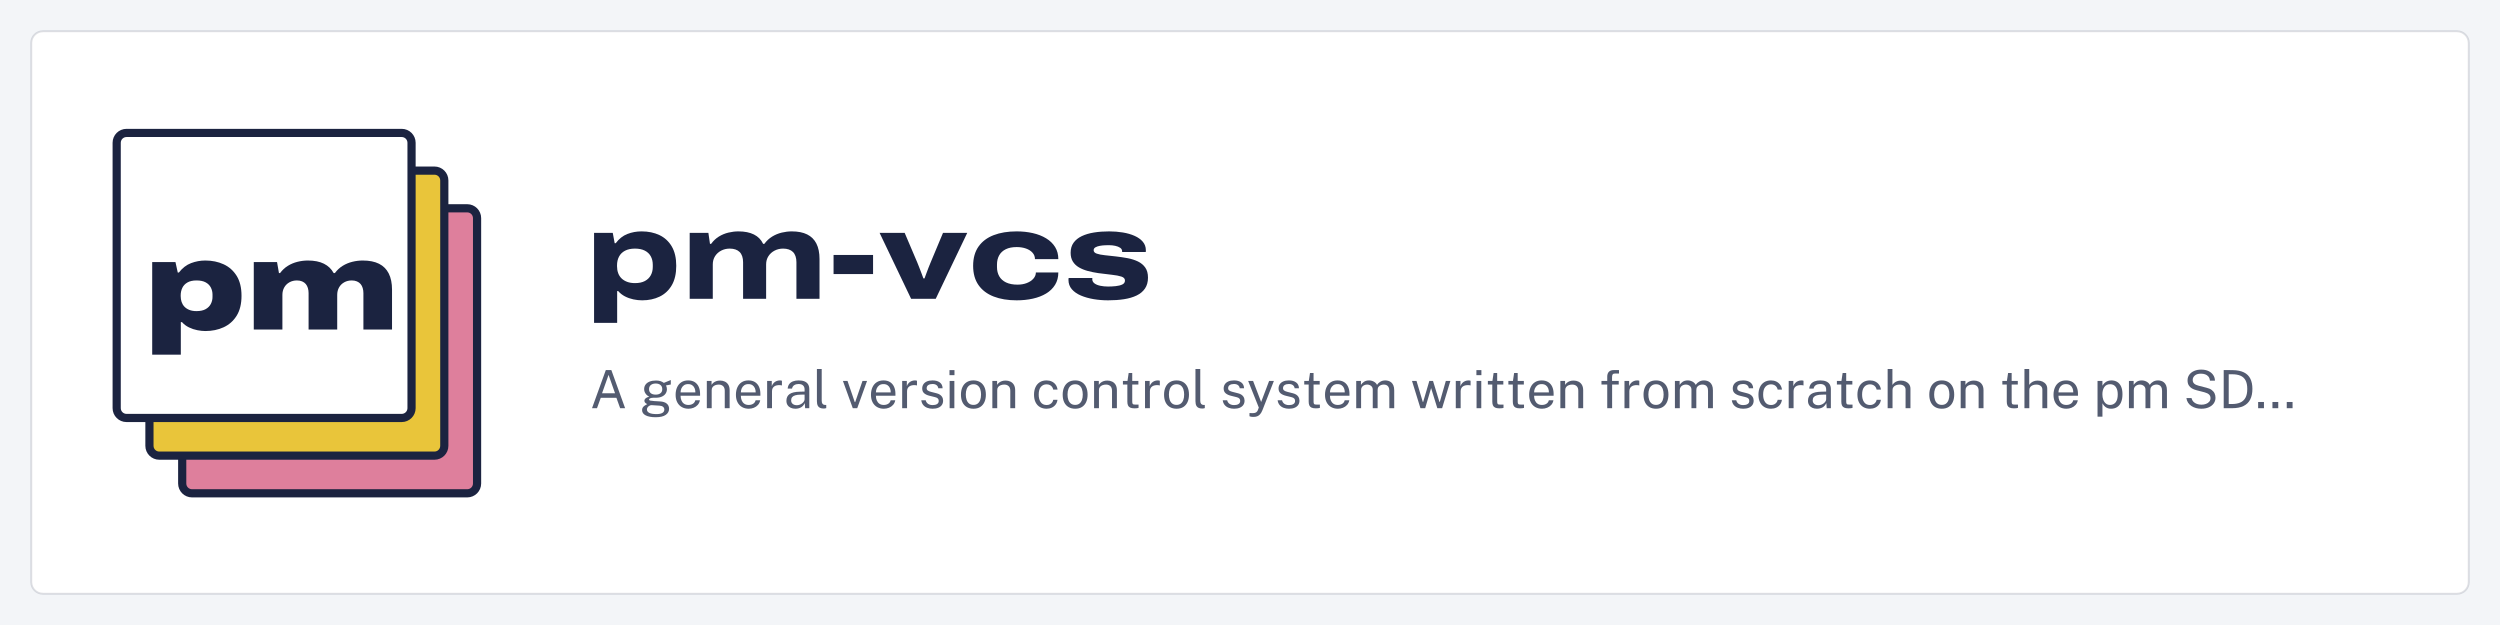
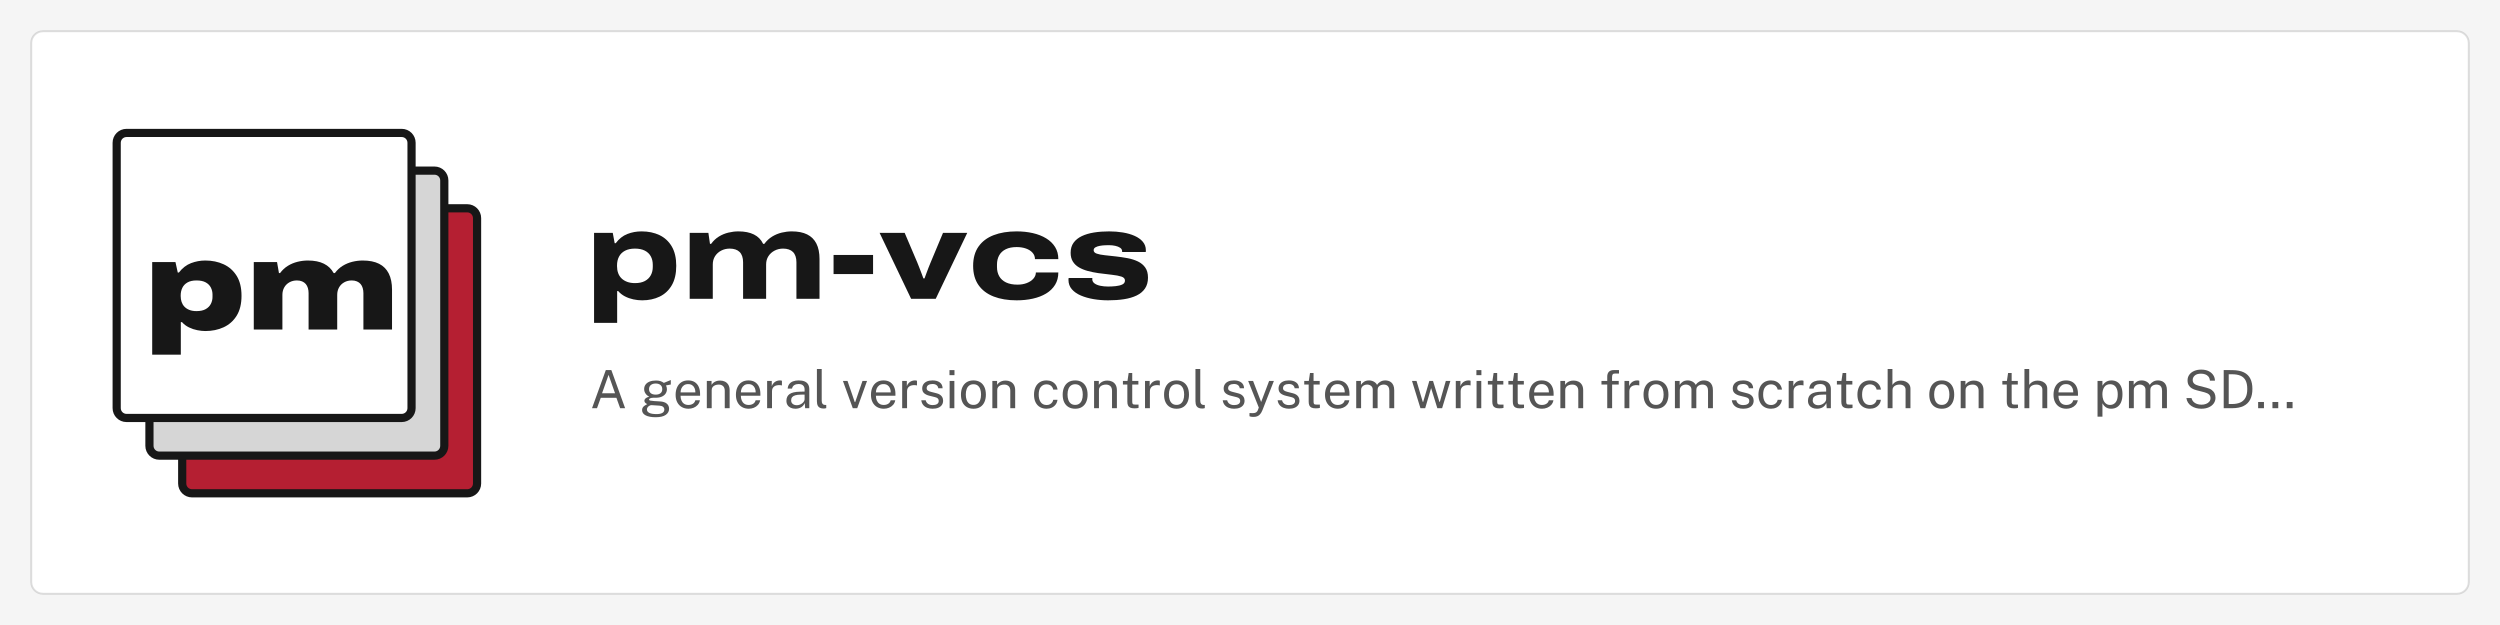
<svg xmlns="http://www.w3.org/2000/svg" width="1280" height="320" viewBox="0 0 1280 320" role="img" aria-label="pm-vcs: A general version control system written from scratch on the pm SDK for arbitrary files and structured records, with stable file and change identities, native PM attribution, its own object store, refs, merge, operation log and bundles, and no Git dependency.">
-   <rect width="1280" height="320" fill="#F3F5F8" />
-   <rect x="16" y="16" width="1248" height="288" rx="6" fill="#FFFFFF" stroke="#1B2340" stroke-opacity=".14" />
-   <g fill="#1B2340">
+   <rect width="1280" height="320" fill="#F5F5F5" />
+   <rect x="16" y="16" width="1248" height="288" rx="6" fill="#FFFFFF" stroke="#171717" stroke-opacity=".14" />
+   <g fill="#171717">
    <g transform="translate(48 58) scale(0.8387097)">
-       <g stroke="#1B2340" stroke-width="5" stroke-linejoin="round">
-         <rect x="54" y="58" width="180" height="174" rx="6" fill="#DE7F9C" />
-         <rect x="34" y="35" width="180" height="174" rx="6" fill="#E9C53A" />
+       <g stroke="#171717" stroke-width="5" stroke-linejoin="round">
+         <rect x="54" y="58" width="180" height="174" rx="6" fill="#B51F32" />
+         <rect x="34" y="35" width="180" height="174" rx="6" fill="#D6D6D6" />
        <rect x="14" y="12" width="180" height="174" rx="6" fill="#FFFFFF" />
      </g>
-       <g fill="#1B2340">
+       <g fill="#171717">
        <path transform="translate(31.000 132) scale(0.078 -0.078)" d="M60 -197V528H242L260 446H269Q310 499 364.0 519.5Q418 540 476 540Q555 540 619.0 510.5Q683 481 721.0 420.0Q759 359 759 264Q759 169 721.0 108.0Q683 47 619.0 17.5Q555 -12 476 -12Q448 -12 414.0 -5.5Q380 1 348.0 16.5Q316 32 293 58H284V-197ZM407 144Q451 144 478.5 159.5Q506 175 519.0 200.5Q532 226 532 255V273Q532 303 519.0 328.5Q506 354 478.5 369.0Q451 384 407 384Q363 384 335.5 368.0Q308 352 295.5 325.5Q283 299 283 267V261Q283 237 290.0 216.0Q297 195 312.0 179.0Q327 163 350.5 153.5Q374 144 407 144Z" />
        <path transform="translate(93.010 132) scale(0.078 -0.078)" d="M60 0V528H242L257 442H266Q292 477 327.0 498.5Q362 520 402.5 530.0Q443 540 484 540Q559 540 609.0 515.0Q659 490 685 442H695Q721 477 756.0 498.5Q791 520 831.5 530.0Q872 540 913 540Q990 540 1040.5 514.5Q1091 489 1116.5 438.0Q1142 387 1142 312V0H918V285Q918 306 912.5 324.5Q907 343 896.0 356.0Q885 369 867.5 376.5Q850 384 827 384Q794 384 768.0 369.5Q742 355 727.5 329.5Q713 304 713 271V0H489V285Q489 306 483.5 324.5Q478 343 467.0 356.0Q456 369 438.5 376.5Q421 384 398 384Q365 384 339.0 369.5Q313 355 298.5 329.5Q284 304 284 271V0Z" />
      </g>
    </g>
    <g data-role="name">
      <path transform="translate(300.000 153) scale(0.064 -0.064)" d="M65.022 -192.435V527.543H214.607L229.868 445.087H238.412Q277.585 497.63 331.129 518.587Q384.672 539.543 445.412 539.543Q525.781 539.543 588.183 509.815Q650.585 480.087 686.531 419.087Q722.477 358.087 722.477 264Q722.477 169.913 686.759 108.685Q651.042 47.457 589.553 17.728Q528.064 -12 449.521 -12Q415.129 -12 379.303 -4.359Q343.477 3.283 311.933 19.696Q280.39 36.109 257.846 62.109H249.759V-192.435ZM392.847 125.738Q440.043 125.738 471.424 142.38Q502.804 159.021 518.772 188.402Q534.739 217.782 534.739 255.457V272.087Q534.739 310.761 518.772 340.142Q502.804 369.522 470.967 385.664Q439.13 401.805 391.934 401.805Q344.738 401.805 312.673 384.892Q280.607 367.979 264.683 337.827Q248.759 307.674 248.759 267.457V260.543Q248.759 230.608 257.814 205.728Q266.868 180.847 285.064 163.249Q303.26 145.651 330.184 135.695Q357.108 125.738 392.847 125.738Z" />
      <path transform="translate(348.960 153) scale(0.064 -0.064)" d="M65.022 0V527.543H214.607L227.325 439.717H236.325Q263.238 476.543 298.694 498.272Q334.151 520 374.651 529.772Q415.151 539.543 454.781 539.543Q529.325 539.543 578.868 514.772Q628.412 490 652.585 439.717H662.129Q689.499 476.543 725.183 498.272Q760.868 520 801.368 529.772Q841.868 539.543 881.955 539.543Q955.759 539.543 1004.89 515.185Q1054.02 490.826 1078.835 441.652Q1103.65 392.479 1103.65 318.392V0H918.913V292.761Q918.913 319.696 911.815 340.479Q904.717 361.262 891.206 374.718Q877.695 388.175 857.684 394.99Q837.673 401.805 812.391 401.805Q775.282 401.805 744.26 385.707Q713.238 369.609 694.857 341.142Q676.477 312.674 676.477 275.109V0H492.196V292.761Q492.196 319.696 485.098 340.479Q478 361.262 464.489 374.718Q450.978 388.175 430.967 394.99Q410.956 401.805 385.217 401.805Q348.108 401.805 317.086 385.707Q286.064 369.609 267.912 341.142Q249.759 312.674 249.759 275.109V0Z" />
      <path transform="translate(423.584 153) scale(0.064 -0.064)" d="M50 198.131V350.956H366V198.131Z" />
      <path transform="translate(450.208 153) scale(0.064 -0.064)" d="M254.457 0 2.283 527.543H202.911L304.238 289.478Q310.694 274.478 319.336 251.564Q327.977 228.651 337.118 205.282Q346.26 181.912 352.629 163.542H361.716Q368.629 182.456 377.314 206.097Q385.999 229.738 394.956 252.651Q403.912 275.564 410.369 290.564L509.521 527.543H703.433L451.259 0Z" />
      <path transform="translate(495.392 153) scale(0.064 -0.064)" d="M392.564 -12Q286.76 -12 208.554 18.5Q130.348 49 87.457 110.228Q44.565 171.457 44.565 264Q44.565 356.543 87.457 417.815Q130.348 479.087 208.554 509.315Q286.76 539.543 392.564 539.543Q461.542 539.543 521.977 525.772Q582.412 512 628.531 483.957Q674.65 455.913 700.368 414.326Q726.085 372.739 726.085 317.652H539.261Q539.261 347.131 519.75 368.914Q500.239 390.696 467.315 402.381Q434.391 414.066 392.564 414.066Q340.369 414.066 305.303 396.609Q270.238 379.153 252.814 347.685Q235.39 316.218 235.39 274V254Q235.39 212.239 253.314 180.543Q271.238 148.847 307.847 131.162Q344.456 113.478 399.738 113.478Q441.108 113.478 474.304 126.434Q507.5 139.391 526.967 161.673Q546.435 183.956 546.435 210.891H726.085Q726.085 154.261 700.139 112.174Q674.194 70.087 628.574 42.543Q582.955 15 522.249 1.5Q461.542 -12 392.564 -12Z" />
      <path transform="translate(544.736 153) scale(0.064 -0.064)" d="M353.282 -12Q294.195 -12 237.662 -2.5Q181.13 7 135.739 26.272Q90.348 45.543 63.315 76.587Q36.283 107.63 36.283 151.261Q36.283 155.174 36.511 158.902Q36.739 162.63 37.739 166.63H227.65Q227.107 164 226.879 161.272Q226.65 158.543 226.65 156.543Q227.194 135.891 244.89 123.065Q262.585 110.239 291.379 104.282Q320.173 98.326 353.738 98.326Q382.413 98.326 413.837 101.467Q445.261 104.608 466.717 114.663Q488.174 124.717 488.174 146.457Q488.174 168.652 459.826 177.979Q431.479 187.305 383.533 192.446Q335.587 197.587 276.022 205.5Q231.283 211.957 191.326 222.685Q151.37 233.414 120.326 251.457Q89.283 269.5 71.424 298.087Q53.565 326.674 53.565 368.305Q53.565 416.196 77.141 448.87Q100.717 481.543 142.652 501.587Q184.586 521.63 240.662 530.587Q296.738 539.543 361.738 539.543Q418.651 539.543 471.227 530.859Q523.803 522.174 565.238 503.717Q606.672 485.261 630.977 456.717Q655.281 428.174 655.281 388.913Q655.281 385.457 655.281 381.413Q655.281 377.37 654.281 374.457H465.457V380.63Q465.457 397.739 449.902 408.294Q434.348 418.848 410.467 424.033Q386.586 429.218 359.651 429.218Q349.282 429.218 329.042 428.49Q308.803 427.761 287.836 424.076Q266.868 420.392 252.314 412.25Q237.759 404.109 237.759 388.826Q237.759 370.087 262.488 361.532Q287.216 352.978 327.444 348.837Q367.672 344.695 414.672 339.326Q462.955 333.956 509.27 325.228Q555.585 316.5 592.303 298.684Q629.02 280.869 650.694 250.01Q672.368 219.152 672.368 169.521Q672.368 117.804 648.52 82.674Q624.672 47.543 581.738 26.772Q538.803 6 480.499 -3.0Q422.195 -12 353.282 -12Z" />
    </g>
-     <g data-role="tagline" fill="#535B70">
+     <g data-role="tagline" fill="#555555">
      <path transform="translate(302.000 209) scale(0.0135 -0.0135)" d="M82.5 0 605.656 1446H815.312L1337.812 0H1149.375L1006.781 395.5H414.281L271 0ZM462.812 566.062H956.188L709.844 1264.969Z" />
      <path transform="translate(321.170 209) scale(0.0135 -0.0135)" d="" />
      <path transform="translate(327.731 209) scale(0.0135 -0.0135)" d="M590.438 -342Q346.781 -342 210.891 -271.516Q75 -201.031 75 -69.875Q75 -13.969 101.047 25.422Q127.094 64.812 163.141 91.016Q199.188 117.219 230.203 132.438Q261.219 147.656 270.5 154.562Q252.875 165.188 227.719 180.25Q202.562 195.312 183.219 220.312Q163.875 245.312 163.875 285.25Q163.875 334.125 209.906 374.969Q255.938 415.812 346.75 435.75Q255.75 481.812 204.688 558.0Q153.625 634.188 153.625 722.75Q153.625 823.469 207.922 897.109Q262.219 970.75 363.016 1010.375Q463.812 1050 603.5 1050Q704.656 1050 773.312 1026.688Q841.969 1003.375 900.938 960.25Q917.469 967.312 952.062 981.5Q986.656 995.688 1028.234 1012.703Q1069.812 1029.719 1106.641 1045.109Q1143.469 1060.5 1164.812 1069.312L1164.125 898.312L982.875 863.812Q998.719 831.969 1007.953 794.016Q1017.188 756.062 1017.188 723.438Q1017.188 632.156 969.703 557.875Q922.219 483.594 826.297 439.953Q730.375 396.312 586.062 396.312Q573.875 396.312 555.469 396.828Q537.062 397.344 524.188 398.375Q417.969 395.375 378.328 374.484Q338.688 353.594 338.688 329.188Q338.688 300.312 383.688 289.094Q428.688 277.875 536.188 270.25Q575 267.938 632.484 264.938Q689.969 261.938 760.562 256.938Q923.062 247.188 1011.062 174.125Q1099.062 101.062 1099.062 -22.875Q1099.062 -163.688 973.375 -252.844Q847.688 -342 590.438 -342ZM622.875 -223.312Q766.219 -223.312 842.484 -180.047Q918.75 -136.781 918.75 -50.375Q918.75 11.5 871.953 51.359Q825.156 91.219 730.375 97.188L440 115.75Q401.094 118.094 358.969 96.75Q316.844 75.406 287.797 37.219Q258.75 -0.969 258.75 -48.812Q258.75 -131.281 347.781 -177.297Q436.812 -223.312 622.875 -223.312ZM591.5 515Q703.281 515 771.734 567.125Q840.188 619.25 840.188 720.562Q840.188 825.5 771.734 880.812Q703.281 936.125 591.5 936.125Q478.094 936.125 408.484 880.484Q338.875 824.844 338.875 720.562Q338.875 623.188 405.203 569.094Q471.531 515 591.5 515Z" />
      <path transform="translate(344.538 209) scale(0.0135 -0.0135)" d="M590.281 -20Q445.688 -20 335.656 42.875Q225.625 105.75 163.859 223.75Q102.094 341.75 102.094 506.625Q102.094 669.719 158.031 793.078Q213.969 916.438 320.312 985.219Q426.656 1054 576.906 1054Q722.938 1054 823.797 991.219Q924.656 928.438 977.219 813.5Q1029.781 698.562 1029.781 541.625V473.938H289.188Q288.844 375.844 321.312 296.484Q353.781 217.125 420.109 170.25Q486.438 123.375 586.844 123.375Q685.781 123.375 757.484 168.969Q829.188 214.562 849.25 302.125H1023.281Q1004.656 196.969 939.5 124.953Q874.344 52.938 782.594 16.469Q690.844 -20 590.281 -20ZM289.812 598.75H851.906Q851.906 687.625 821.781 759.188Q791.656 830.75 730.438 872.406Q669.219 914.062 575.594 914.062Q478.5 914.062 414.984 867.484Q351.469 820.906 320.312 748.359Q289.156 675.812 289.812 598.75Z" />
      <path transform="translate(359.834 209) scale(0.0135 -0.0135)" d="M152.5 0V1034H332.094V883.781Q357.375 927.281 401.547 964.891Q445.719 1002.5 509.562 1025.5Q573.406 1048.5 655.719 1048.5Q753.938 1048.5 836.438 1009.562Q918.938 970.625 968.484 888.375Q1018.031 806.125 1018.031 676.188V0H832.781V657.969Q832.781 779.188 769.516 837.688Q706.25 896.188 604.5 896.188Q535.156 896.188 473.828 873.688Q412.5 851.188 374.953 805.703Q337.406 760.219 337.406 690.781V0Z" />
      <path transform="translate(375.413 209) scale(0.0135 -0.0135)" d="M590.281 -20Q445.688 -20 335.656 42.875Q225.625 105.75 163.859 223.75Q102.094 341.75 102.094 506.625Q102.094 669.719 158.031 793.078Q213.969 916.438 320.312 985.219Q426.656 1054 576.906 1054Q722.938 1054 823.797 991.219Q924.656 928.438 977.219 813.5Q1029.781 698.562 1029.781 541.625V473.938H289.188Q288.844 375.844 321.312 296.484Q353.781 217.125 420.109 170.25Q486.438 123.375 586.844 123.375Q685.781 123.375 757.484 168.969Q829.188 214.562 849.25 302.125H1023.281Q1004.656 196.969 939.5 124.953Q874.344 52.938 782.594 16.469Q690.844 -20 590.281 -20ZM289.812 598.75H851.906Q851.906 687.625 821.781 759.188Q791.656 830.75 730.438 872.406Q669.219 914.062 575.594 914.062Q478.5 914.062 414.984 867.484Q351.469 820.906 320.312 748.359Q289.156 675.812 289.812 598.75Z" />
      <path transform="translate(390.709 209) scale(0.0135 -0.0135)" d="M152.5 0V1034H329V834.625Q354.969 909.094 402.094 957.594Q449.219 1006.094 509.688 1030.047Q570.156 1054 635.312 1054Q658.062 1054 679.781 1051.047Q701.5 1048.094 713.969 1040.875V861.875Q699.156 868.781 675.656 871.406Q652.156 874.031 636 874.375Q574.25 878.156 520.219 866.797Q466.188 855.438 424.953 827.25Q383.719 799.062 360.562 753.344Q337.406 707.625 337.406 643V0Z" />
      <path transform="translate(401.266 209) scale(0.0135 -0.0135)" d="M442.688 -20Q342.406 -20 265.5 15.703Q188.594 51.406 145.344 118.344Q102.094 185.281 102.094 279.812Q102.094 451.75 221.812 535.891Q341.531 620.031 607.125 625.938L791.469 631.188V711.938Q791.469 807.219 734.438 862.703Q677.406 918.188 558.031 917.5Q468.812 917.156 401.125 875.859Q333.438 834.562 314.031 742.188H150.625Q156.625 842.531 207.547 912.125Q258.469 981.719 350.094 1017.859Q441.719 1054 566.844 1054Q701.562 1054 791.094 1015.953Q880.625 977.906 925.25 903.766Q969.875 829.625 969.875 721.5V0H811.938L798.281 194.188Q738.5 73.438 646.219 26.719Q553.938 -20 442.688 -20ZM498.312 113.125Q550.594 113.125 602.328 131.984Q654.062 150.844 696.672 183.438Q739.281 216.031 765.203 256.406Q791.125 296.781 791.469 339.5V516.75L638.25 514.125Q519.312 512.156 440.141 489.828Q360.969 467.5 321.172 420.797Q281.375 374.094 281.375 297.5Q281.375 210.625 342.203 161.875Q403.031 113.125 498.312 113.125Z" />
      <path transform="translate(416.197 209) scale(0.0135 -0.0135)" d="M413.594 -12.812Q330.312 -12.812 278.688 10.141Q227.062 33.094 199.594 72.25Q172.125 111.406 162.312 161.547Q152.5 211.688 152.5 266.062V1486H334.656V283.938Q334.656 205.594 365.141 166.688Q395.625 127.781 451 124L506.781 122.625V3.438Q483.594 -3.656 458.734 -8.234Q433.875 -12.812 413.594 -12.812Z" />
      <path transform="translate(424.377 209) scale(0.0135 -0.0135)" d="" />
      <path transform="translate(430.938 209) scale(0.0135 -0.0135)" d="M421.156 0 47.375 1034H221.438L495.969 231.688H513.031L789.406 1034H961.938L589.781 0Z" />
      <path transform="translate(444.560 209) scale(0.0135 -0.0135)" d="M590.281 -20Q445.688 -20 335.656 42.875Q225.625 105.75 163.859 223.75Q102.094 341.75 102.094 506.625Q102.094 669.719 158.031 793.078Q213.969 916.438 320.312 985.219Q426.656 1054 576.906 1054Q722.938 1054 823.797 991.219Q924.656 928.438 977.219 813.5Q1029.781 698.562 1029.781 541.625V473.938H289.188Q288.844 375.844 321.312 296.484Q353.781 217.125 420.109 170.25Q486.438 123.375 586.844 123.375Q685.781 123.375 757.484 168.969Q829.188 214.562 849.25 302.125H1023.281Q1004.656 196.969 939.5 124.953Q874.344 52.938 782.594 16.469Q690.844 -20 590.281 -20ZM289.812 598.75H851.906Q851.906 687.625 821.781 759.188Q791.656 830.75 730.438 872.406Q669.219 914.062 575.594 914.062Q478.5 914.062 414.984 867.484Q351.469 820.906 320.312 748.359Q289.156 675.812 289.812 598.75Z" />
      <path transform="translate(459.856 209) scale(0.0135 -0.0135)" d="M152.5 0V1034H329V834.625Q354.969 909.094 402.094 957.594Q449.219 1006.094 509.688 1030.047Q570.156 1054 635.312 1054Q658.062 1054 679.781 1051.047Q701.5 1048.094 713.969 1040.875V861.875Q699.156 868.781 675.656 871.406Q652.156 874.031 636 874.375Q574.25 878.156 520.219 866.797Q466.188 855.438 424.953 827.25Q383.719 799.062 360.562 753.344Q337.406 707.625 337.406 643V0Z" />
      <path transform="translate(470.413 209) scale(0.0135 -0.0135)" d="M525.156 -20Q417.156 -20 324.609 13.719Q232.062 47.438 171.141 118.594Q110.219 189.75 94.781 300.75H262.688Q276.344 240.25 312.953 199.516Q349.562 158.781 404.234 138.328Q458.906 117.875 524.469 117.875Q628.844 117.875 692.797 157.0Q756.75 196.125 756.75 277Q756.75 334.219 723.188 368.438Q689.625 402.656 618.969 419.219L404.938 472.094Q279.906 502.375 205.312 566.219Q130.719 630.062 130.031 745.438Q129.688 835.531 173.688 905.0Q217.688 974.469 305.469 1014.234Q393.25 1054 523.906 1054Q692.594 1054 795.922 978.406Q899.25 902.812 903.844 756.625H740.406Q730.062 831.188 673.953 874.688Q617.844 918.188 522.188 918.188Q423.562 918.188 361.453 878.562Q299.344 838.938 299.344 756.438Q299.344 701.219 343.547 669.625Q387.75 638.031 473.375 617.469L680.531 564.594Q752.312 545.844 799.047 514.688Q845.781 483.531 873.031 445.547Q900.281 407.562 911.625 366.328Q922.969 325.094 922.969 287.188Q922.969 191.938 875.891 123.328Q828.812 54.719 740.031 17.359Q651.25 -20 525.156 -20Z" />
      <path transform="translate(484.075 209) scale(0.0135 -0.0135)" d="M158.406 0V1034H337.438V0ZM152.5 1253.188V1444.688H342.031V1253.188Z" />
      <path transform="translate(490.757 209) scale(0.0135 -0.0135)" d="M566.938 -20Q424 -20 317.328 41.438Q210.656 102.875 151.734 221.719Q92.812 340.562 92.812 512.625Q92.812 674.969 147.844 796.812Q202.875 918.656 308.906 986.328Q414.938 1054 567.625 1054Q710.594 1054 815.953 991.375Q921.312 928.75 979.562 808.047Q1037.812 687.344 1037.812 512.625Q1037.812 354.688 984.141 234.859Q930.469 115.031 825.922 47.516Q721.375 -20 566.938 -20ZM567.625 125.5Q660.469 125.5 724.453 172.922Q788.438 220.344 821.578 308.25Q854.719 396.156 854.719 517.438Q854.719 627.906 825.516 716.594Q796.312 805.281 732.984 856.922Q669.656 908.562 567.625 908.562Q473.781 908.562 408.812 862.172Q343.844 815.781 310.203 728.078Q276.562 640.375 276.562 517.438Q276.562 407.969 306.266 319.078Q335.969 230.188 400.281 177.844Q464.594 125.5 567.625 125.5Z" />
      <path transform="translate(506.026 209) scale(0.0135 -0.0135)" d="M152.5 0V1034H332.094V883.781Q357.375 927.281 401.547 964.891Q445.719 1002.5 509.562 1025.5Q573.406 1048.5 655.719 1048.5Q753.938 1048.5 836.438 1009.562Q918.938 970.625 968.484 888.375Q1018.031 806.125 1018.031 676.188V0H832.781V657.969Q832.781 779.188 769.516 837.688Q706.25 896.188 604.5 896.188Q535.156 896.188 473.828 873.688Q412.5 851.188 374.953 805.703Q337.406 760.219 337.406 690.781V0Z" />
      <path transform="translate(521.605 209) scale(0.0135 -0.0135)" d="" />
      <path transform="translate(528.166 209) scale(0.0135 -0.0135)" d="M568.531 -20Q429.062 -20 321.562 40.766Q214.062 101.531 153.438 220.547Q92.812 339.562 92.812 513.312Q92.812 674.625 148.344 796.297Q203.875 917.969 310.391 985.984Q416.906 1054 568.531 1054Q679.75 1054 768.438 1011.359Q857.125 968.719 913.891 890.688Q970.656 812.656 984.469 706.5H820.406Q811.156 761.094 778.797 806.281Q746.438 851.469 693.5 878.297Q640.562 905.125 569.562 905.125Q436.812 905.125 353.578 809.156Q270.344 713.188 270.344 514.688Q270.344 335.844 346.906 228.266Q423.469 120.688 572.312 120.688Q642.969 120.688 695.734 148.547Q748.5 176.406 780.688 221.594Q812.875 266.781 821.781 318.625H982.75Q969.625 215.188 912.516 138.875Q855.406 62.562 766.891 21.281Q678.375 -20 568.531 -20Z" />
      <path transform="translate(542.840 209) scale(0.0135 -0.0135)" d="M566.938 -20Q424 -20 317.328 41.438Q210.656 102.875 151.734 221.719Q92.812 340.562 92.812 512.625Q92.812 674.969 147.844 796.812Q202.875 918.656 308.906 986.328Q414.938 1054 567.625 1054Q710.594 1054 815.953 991.375Q921.312 928.75 979.562 808.047Q1037.812 687.344 1037.812 512.625Q1037.812 354.688 984.141 234.859Q930.469 115.031 825.922 47.516Q721.375 -20 566.938 -20ZM567.625 125.5Q660.469 125.5 724.453 172.922Q788.438 220.344 821.578 308.25Q854.719 396.156 854.719 517.438Q854.719 627.906 825.516 716.594Q796.312 805.281 732.984 856.922Q669.656 908.562 567.625 908.562Q473.781 908.562 408.812 862.172Q343.844 815.781 310.203 728.078Q276.562 640.375 276.562 517.438Q276.562 407.969 306.266 319.078Q335.969 230.188 400.281 177.844Q464.594 125.5 567.625 125.5Z" />
      <path transform="translate(558.109 209) scale(0.0135 -0.0135)" d="M152.5 0V1034H332.094V883.781Q357.375 927.281 401.547 964.891Q445.719 1002.5 509.562 1025.5Q573.406 1048.5 655.719 1048.5Q753.938 1048.5 836.438 1009.562Q918.938 970.625 968.484 888.375Q1018.031 806.125 1018.031 676.188V0H832.781V657.969Q832.781 779.188 769.516 837.688Q706.25 896.188 604.5 896.188Q535.156 896.188 473.828 873.688Q412.5 851.188 374.953 805.703Q337.406 760.219 337.406 690.781V0Z" />
      <path transform="translate(573.688 209) scale(0.0135 -0.0135)" d="M531.844 -5.5Q424.625 -5.5 365.656 23.844Q306.688 53.188 283.516 110.031Q260.344 166.875 260.344 249.875V898.625H92.344V1034H265.156L310.031 1335H445.562V1034.688H678.781V898.625H445.562L446.25 256.062Q446.25 200.906 457.375 175.453Q468.5 150 495.953 142.875Q523.406 135.75 571.906 135.75H685.344V12.062Q665.656 4.688 627.203 -0.406Q588.75 -5.5 531.844 -5.5Z" />
      <path transform="translate(584.191 209) scale(0.0135 -0.0135)" d="M152.5 0V1034H329V834.625Q354.969 909.094 402.094 957.594Q449.219 1006.094 509.688 1030.047Q570.156 1054 635.312 1054Q658.062 1054 679.781 1051.047Q701.5 1048.094 713.969 1040.875V861.875Q699.156 868.781 675.656 871.406Q652.156 874.031 636 874.375Q574.25 878.156 520.219 866.797Q466.188 855.438 424.953 827.25Q383.719 799.062 360.562 753.344Q337.406 707.625 337.406 643V0Z" />
      <path transform="translate(594.748 209) scale(0.0135 -0.0135)" d="M566.938 -20Q424 -20 317.328 41.438Q210.656 102.875 151.734 221.719Q92.812 340.562 92.812 512.625Q92.812 674.969 147.844 796.812Q202.875 918.656 308.906 986.328Q414.938 1054 567.625 1054Q710.594 1054 815.953 991.375Q921.312 928.75 979.562 808.047Q1037.812 687.344 1037.812 512.625Q1037.812 354.688 984.141 234.859Q930.469 115.031 825.922 47.516Q721.375 -20 566.938 -20ZM567.625 125.5Q660.469 125.5 724.453 172.922Q788.438 220.344 821.578 308.25Q854.719 396.156 854.719 517.438Q854.719 627.906 825.516 716.594Q796.312 805.281 732.984 856.922Q669.656 908.562 567.625 908.562Q473.781 908.562 408.812 862.172Q343.844 815.781 310.203 728.078Q276.562 640.375 276.562 517.438Q276.562 407.969 306.266 319.078Q335.969 230.188 400.281 177.844Q464.594 125.5 567.625 125.5Z" />
      <path transform="translate(610.016 209) scale(0.0135 -0.0135)" d="M413.594 -12.812Q330.312 -12.812 278.688 10.141Q227.062 33.094 199.594 72.25Q172.125 111.406 162.312 161.547Q152.5 211.688 152.5 266.062V1486H334.656V283.938Q334.656 205.594 365.141 166.688Q395.625 127.781 451 124L506.781 122.625V3.438Q483.594 -3.656 458.734 -8.234Q433.875 -12.812 413.594 -12.812Z" />
      <path transform="translate(618.197 209) scale(0.0135 -0.0135)" d="" />
      <path transform="translate(624.758 209) scale(0.0135 -0.0135)" d="M525.156 -20Q417.156 -20 324.609 13.719Q232.062 47.438 171.141 118.594Q110.219 189.75 94.781 300.75H262.688Q276.344 240.25 312.953 199.516Q349.562 158.781 404.234 138.328Q458.906 117.875 524.469 117.875Q628.844 117.875 692.797 157.0Q756.75 196.125 756.75 277Q756.75 334.219 723.188 368.438Q689.625 402.656 618.969 419.219L404.938 472.094Q279.906 502.375 205.312 566.219Q130.719 630.062 130.031 745.438Q129.688 835.531 173.688 905.0Q217.688 974.469 305.469 1014.234Q393.25 1054 523.906 1054Q692.594 1054 795.922 978.406Q899.25 902.812 903.844 756.625H740.406Q730.062 831.188 673.953 874.688Q617.844 918.188 522.188 918.188Q423.562 918.188 361.453 878.562Q299.344 838.938 299.344 756.438Q299.344 701.219 343.547 669.625Q387.75 638.031 473.375 617.469L680.531 564.594Q752.312 545.844 799.047 514.688Q845.781 483.531 873.031 445.547Q900.281 407.562 911.625 366.328Q922.969 325.094 922.969 287.188Q922.969 191.938 875.891 123.328Q828.812 54.719 740.031 17.359Q651.25 -20 525.156 -20Z" />
      <path transform="translate(638.420 209) scale(0.0135 -0.0135)" d="M255.938 -330Q164.812 -330 131.016 -317.188Q97.219 -304.375 97.219 -304.375V-184.375L202.781 -186.438Q260.406 -188.5 298.328 -178.328Q336.25 -168.156 359.203 -150.984Q382.156 -133.812 394.719 -112.891Q407.281 -91.969 414.844 -72.875L451 24.562L47.375 1034H233.812L539.406 235.75L842.156 1034H1023L587.5 -77.812Q547.406 -176.5 497.75 -231.297Q448.094 -286.094 387.656 -308.047Q327.219 -330 255.938 -330Z" />
      <path transform="translate(652.865 209) scale(0.0135 -0.0135)" d="M525.156 -20Q417.156 -20 324.609 13.719Q232.062 47.438 171.141 118.594Q110.219 189.75 94.781 300.75H262.688Q276.344 240.25 312.953 199.516Q349.562 158.781 404.234 138.328Q458.906 117.875 524.469 117.875Q628.844 117.875 692.797 157.0Q756.75 196.125 756.75 277Q756.75 334.219 723.188 368.438Q689.625 402.656 618.969 419.219L404.938 472.094Q279.906 502.375 205.312 566.219Q130.719 630.062 130.031 745.438Q129.688 835.531 173.688 905.0Q217.688 974.469 305.469 1014.234Q393.25 1054 523.906 1054Q692.594 1054 795.922 978.406Q899.25 902.812 903.844 756.625H740.406Q730.062 831.188 673.953 874.688Q617.844 918.188 522.188 918.188Q423.562 918.188 361.453 878.562Q299.344 838.938 299.344 756.438Q299.344 701.219 343.547 669.625Q387.75 638.031 473.375 617.469L680.531 564.594Q752.312 545.844 799.047 514.688Q845.781 483.531 873.031 445.547Q900.281 407.562 911.625 366.328Q922.969 325.094 922.969 287.188Q922.969 191.938 875.891 123.328Q828.812 54.719 740.031 17.359Q651.25 -20 525.156 -20Z" />
      <path transform="translate(666.527 209) scale(0.0135 -0.0135)" d="M531.844 -5.5Q424.625 -5.5 365.656 23.844Q306.688 53.188 283.516 110.031Q260.344 166.875 260.344 249.875V898.625H92.344V1034H265.156L310.031 1335H445.562V1034.688H678.781V898.625H445.562L446.25 256.062Q446.25 200.906 457.375 175.453Q468.5 150 495.953 142.875Q523.406 135.75 571.906 135.75H685.344V12.062Q665.656 4.688 627.203 -0.406Q588.75 -5.5 531.844 -5.5Z" />
      <path transform="translate(677.030 209) scale(0.0135 -0.0135)" d="M590.281 -20Q445.688 -20 335.656 42.875Q225.625 105.75 163.859 223.75Q102.094 341.75 102.094 506.625Q102.094 669.719 158.031 793.078Q213.969 916.438 320.312 985.219Q426.656 1054 576.906 1054Q722.938 1054 823.797 991.219Q924.656 928.438 977.219 813.5Q1029.781 698.562 1029.781 541.625V473.938H289.188Q288.844 375.844 321.312 296.484Q353.781 217.125 420.109 170.25Q486.438 123.375 586.844 123.375Q685.781 123.375 757.484 168.969Q829.188 214.562 849.25 302.125H1023.281Q1004.656 196.969 939.5 124.953Q874.344 52.938 782.594 16.469Q690.844 -20 590.281 -20ZM289.812 598.75H851.906Q851.906 687.625 821.781 759.188Q791.656 830.75 730.438 872.406Q669.219 914.062 575.594 914.062Q478.5 914.062 414.984 867.484Q351.469 820.906 320.312 748.359Q289.156 675.812 289.812 598.75Z" />
      <path transform="translate(692.326 209) scale(0.0135 -0.0135)" d="M152.5 0V1034H331.406V883.781Q373.875 952.438 448.688 1003.219Q523.5 1054 643.844 1054Q700.406 1054 758.812 1034.844Q817.219 1015.688 866.031 978.047Q914.844 940.406 941.625 885.094Q990 960.938 1071.984 1007.469Q1153.969 1054 1256.562 1054Q1311.312 1054 1370.328 1037.422Q1429.344 1020.844 1479.828 979.625Q1530.312 938.406 1561.953 864.812Q1593.594 791.219 1593.594 676.188V0H1408.344V657.969Q1408.344 751.688 1378.031 803.578Q1347.719 855.469 1299.531 876.172Q1251.344 896.875 1196.406 896.875Q1147.719 896.875 1093.797 878.141Q1039.875 859.406 1002.016 814.406Q964.156 769.406 964.156 690.781V0H779.594V711.781Q779.594 773.344 747.156 814.406Q714.719 855.469 666.375 876.172Q618.031 896.875 569.656 896.875Q517.031 896.875 463.438 875.844Q409.844 854.812 373.625 809.156Q337.406 763.5 337.406 690.781V0Z" />
      <path transform="translate(715.681 209) scale(0.0135 -0.0135)" d="" />
      <path transform="translate(722.242 209) scale(0.0135 -0.0135)" d="M371.781 0 52.312 1034H223.625L460.438 239.312H476.188L709.219 1034H848.969L1091.125 241.25H1107.531L1334.469 1034H1507.562L1194.094 0H1012.219L776.844 763.188L552.156 0Z" />
      <path transform="translate(743.302 209) scale(0.0135 -0.0135)" d="M152.5 0V1034H329V834.625Q354.969 909.094 402.094 957.594Q449.219 1006.094 509.688 1030.047Q570.156 1054 635.312 1054Q658.062 1054 679.781 1051.047Q701.5 1048.094 713.969 1040.875V861.875Q699.156 868.781 675.656 871.406Q652.156 874.031 636 874.375Q574.25 878.156 520.219 866.797Q466.188 855.438 424.953 827.25Q383.719 799.062 360.562 753.344Q337.406 707.625 337.406 643V0Z" />
      <path transform="translate(753.859 209) scale(0.0135 -0.0135)" d="M158.406 0V1034H337.438V0ZM152.5 1253.188V1444.688H342.031V1253.188Z" />
      <path transform="translate(760.541 209) scale(0.0135 -0.0135)" d="M531.844 -5.5Q424.625 -5.5 365.656 23.844Q306.688 53.188 283.516 110.031Q260.344 166.875 260.344 249.875V898.625H92.344V1034H265.156L310.031 1335H445.562V1034.688H678.781V898.625H445.562L446.25 256.062Q446.25 200.906 457.375 175.453Q468.5 150 495.953 142.875Q523.406 135.75 571.906 135.75H685.344V12.062Q665.656 4.688 627.203 -0.406Q588.75 -5.5 531.844 -5.5Z" />
      <path transform="translate(771.044 209) scale(0.0135 -0.0135)" d="M531.844 -5.5Q424.625 -5.5 365.656 23.844Q306.688 53.188 283.516 110.031Q260.344 166.875 260.344 249.875V898.625H92.344V1034H265.156L310.031 1335H445.562V1034.688H678.781V898.625H445.562L446.25 256.062Q446.25 200.906 457.375 175.453Q468.5 150 495.953 142.875Q523.406 135.75 571.906 135.75H685.344V12.062Q665.656 4.688 627.203 -0.406Q588.75 -5.5 531.844 -5.5Z" />
      <path transform="translate(781.547 209) scale(0.0135 -0.0135)" d="M590.281 -20Q445.688 -20 335.656 42.875Q225.625 105.75 163.859 223.75Q102.094 341.75 102.094 506.625Q102.094 669.719 158.031 793.078Q213.969 916.438 320.312 985.219Q426.656 1054 576.906 1054Q722.938 1054 823.797 991.219Q924.656 928.438 977.219 813.5Q1029.781 698.562 1029.781 541.625V473.938H289.188Q288.844 375.844 321.312 296.484Q353.781 217.125 420.109 170.25Q486.438 123.375 586.844 123.375Q685.781 123.375 757.484 168.969Q829.188 214.562 849.25 302.125H1023.281Q1004.656 196.969 939.5 124.953Q874.344 52.938 782.594 16.469Q690.844 -20 590.281 -20ZM289.812 598.75H851.906Q851.906 687.625 821.781 759.188Q791.656 830.75 730.438 872.406Q669.219 914.062 575.594 914.062Q478.5 914.062 414.984 867.484Q351.469 820.906 320.312 748.359Q289.156 675.812 289.812 598.75Z" />
      <path transform="translate(796.843 209) scale(0.0135 -0.0135)" d="M152.5 0V1034H332.094V883.781Q357.375 927.281 401.547 964.891Q445.719 1002.5 509.562 1025.5Q573.406 1048.5 655.719 1048.5Q753.938 1048.5 836.438 1009.562Q918.938 970.625 968.484 888.375Q1018.031 806.125 1018.031 676.188V0H832.781V657.969Q832.781 779.188 769.516 837.688Q706.25 896.188 604.5 896.188Q535.156 896.188 473.828 873.688Q412.5 851.188 374.953 805.703Q337.406 760.219 337.406 690.781V0Z" />
      <path transform="translate(812.422 209) scale(0.0135 -0.0135)" d="" />
      <path transform="translate(818.983 209) scale(0.0135 -0.0135)" d="M290.5 0V898.625H72V1034H290.5V1194.312Q290.5 1317.062 353.172 1381.531Q415.844 1446 541.438 1446H736.062L736.75 1314.75H582.625Q518.875 1314.75 495.938 1280.781Q473 1246.812 473 1178V1034H726.75V898.625H475.75V0Z" />
      <path transform="translate(829.675 209) scale(0.0135 -0.0135)" d="M152.5 0V1034H329V834.625Q354.969 909.094 402.094 957.594Q449.219 1006.094 509.688 1030.047Q570.156 1054 635.312 1054Q658.062 1054 679.781 1051.047Q701.5 1048.094 713.969 1040.875V861.875Q699.156 868.781 675.656 871.406Q652.156 874.031 636 874.375Q574.25 878.156 520.219 866.797Q466.188 855.438 424.953 827.25Q383.719 799.062 360.562 753.344Q337.406 707.625 337.406 643V0Z" />
      <path transform="translate(840.232 209) scale(0.0135 -0.0135)" d="M566.938 -20Q424 -20 317.328 41.438Q210.656 102.875 151.734 221.719Q92.812 340.562 92.812 512.625Q92.812 674.969 147.844 796.812Q202.875 918.656 308.906 986.328Q414.938 1054 567.625 1054Q710.594 1054 815.953 991.375Q921.312 928.75 979.562 808.047Q1037.812 687.344 1037.812 512.625Q1037.812 354.688 984.141 234.859Q930.469 115.031 825.922 47.516Q721.375 -20 566.938 -20ZM567.625 125.5Q660.469 125.5 724.453 172.922Q788.438 220.344 821.578 308.25Q854.719 396.156 854.719 517.438Q854.719 627.906 825.516 716.594Q796.312 805.281 732.984 856.922Q669.656 908.562 567.625 908.562Q473.781 908.562 408.812 862.172Q343.844 815.781 310.203 728.078Q276.562 640.375 276.562 517.438Q276.562 407.969 306.266 319.078Q335.969 230.188 400.281 177.844Q464.594 125.5 567.625 125.5Z" />
      <path transform="translate(855.500 209) scale(0.0135 -0.0135)" d="M152.5 0V1034H331.406V883.781Q373.875 952.438 448.688 1003.219Q523.5 1054 643.844 1054Q700.406 1054 758.812 1034.844Q817.219 1015.688 866.031 978.047Q914.844 940.406 941.625 885.094Q990 960.938 1071.984 1007.469Q1153.969 1054 1256.562 1054Q1311.312 1054 1370.328 1037.422Q1429.344 1020.844 1479.828 979.625Q1530.312 938.406 1561.953 864.812Q1593.594 791.219 1593.594 676.188V0H1408.344V657.969Q1408.344 751.688 1378.031 803.578Q1347.719 855.469 1299.531 876.172Q1251.344 896.875 1196.406 896.875Q1147.719 896.875 1093.797 878.141Q1039.875 859.406 1002.016 814.406Q964.156 769.406 964.156 690.781V0H779.594V711.781Q779.594 773.344 747.156 814.406Q714.719 855.469 666.375 876.172Q618.031 896.875 569.656 896.875Q517.031 896.875 463.438 875.844Q409.844 854.812 373.625 809.156Q337.406 763.5 337.406 690.781V0Z" />
      <path transform="translate(878.855 209) scale(0.0135 -0.0135)" d="" />
      <path transform="translate(885.416 209) scale(0.0135 -0.0135)" d="M525.156 -20Q417.156 -20 324.609 13.719Q232.062 47.438 171.141 118.594Q110.219 189.75 94.781 300.75H262.688Q276.344 240.25 312.953 199.516Q349.562 158.781 404.234 138.328Q458.906 117.875 524.469 117.875Q628.844 117.875 692.797 157.0Q756.75 196.125 756.75 277Q756.75 334.219 723.188 368.438Q689.625 402.656 618.969 419.219L404.938 472.094Q279.906 502.375 205.312 566.219Q130.719 630.062 130.031 745.438Q129.688 835.531 173.688 905.0Q217.688 974.469 305.469 1014.234Q393.25 1054 523.906 1054Q692.594 1054 795.922 978.406Q899.25 902.812 903.844 756.625H740.406Q730.062 831.188 673.953 874.688Q617.844 918.188 522.188 918.188Q423.562 918.188 361.453 878.562Q299.344 838.938 299.344 756.438Q299.344 701.219 343.547 669.625Q387.75 638.031 473.375 617.469L680.531 564.594Q752.312 545.844 799.047 514.688Q845.781 483.531 873.031 445.547Q900.281 407.562 911.625 366.328Q922.969 325.094 922.969 287.188Q922.969 191.938 875.891 123.328Q828.812 54.719 740.031 17.359Q651.25 -20 525.156 -20Z" />
      <path transform="translate(899.078 209) scale(0.0135 -0.0135)" d="M568.531 -20Q429.062 -20 321.562 40.766Q214.062 101.531 153.438 220.547Q92.812 339.562 92.812 513.312Q92.812 674.625 148.344 796.297Q203.875 917.969 310.391 985.984Q416.906 1054 568.531 1054Q679.75 1054 768.438 1011.359Q857.125 968.719 913.891 890.688Q970.656 812.656 984.469 706.5H820.406Q811.156 761.094 778.797 806.281Q746.438 851.469 693.5 878.297Q640.562 905.125 569.562 905.125Q436.812 905.125 353.578 809.156Q270.344 713.188 270.344 514.688Q270.344 335.844 346.906 228.266Q423.469 120.688 572.312 120.688Q642.969 120.688 695.734 148.547Q748.5 176.406 780.688 221.594Q812.875 266.781 821.781 318.625H982.75Q969.625 215.188 912.516 138.875Q855.406 62.562 766.891 21.281Q678.375 -20 568.531 -20Z" />
      <path transform="translate(913.753 209) scale(0.0135 -0.0135)" d="M152.5 0V1034H329V834.625Q354.969 909.094 402.094 957.594Q449.219 1006.094 509.688 1030.047Q570.156 1054 635.312 1054Q658.062 1054 679.781 1051.047Q701.5 1048.094 713.969 1040.875V861.875Q699.156 868.781 675.656 871.406Q652.156 874.031 636 874.375Q574.25 878.156 520.219 866.797Q466.188 855.438 424.953 827.25Q383.719 799.062 360.562 753.344Q337.406 707.625 337.406 643V0Z" />
      <path transform="translate(924.310 209) scale(0.0135 -0.0135)" d="M442.688 -20Q342.406 -20 265.5 15.703Q188.594 51.406 145.344 118.344Q102.094 185.281 102.094 279.812Q102.094 451.75 221.812 535.891Q341.531 620.031 607.125 625.938L791.469 631.188V711.938Q791.469 807.219 734.438 862.703Q677.406 918.188 558.031 917.5Q468.812 917.156 401.125 875.859Q333.438 834.562 314.031 742.188H150.625Q156.625 842.531 207.547 912.125Q258.469 981.719 350.094 1017.859Q441.719 1054 566.844 1054Q701.562 1054 791.094 1015.953Q880.625 977.906 925.25 903.766Q969.875 829.625 969.875 721.5V0H811.938L798.281 194.188Q738.5 73.438 646.219 26.719Q553.938 -20 442.688 -20ZM498.312 113.125Q550.594 113.125 602.328 131.984Q654.062 150.844 696.672 183.438Q739.281 216.031 765.203 256.406Q791.125 296.781 791.469 339.5V516.75L638.25 514.125Q519.312 512.156 440.141 489.828Q360.969 467.5 321.172 420.797Q281.375 374.094 281.375 297.5Q281.375 210.625 342.203 161.875Q403.031 113.125 498.312 113.125Z" />
      <path transform="translate(939.241 209) scale(0.0135 -0.0135)" d="M531.844 -5.5Q424.625 -5.5 365.656 23.844Q306.688 53.188 283.516 110.031Q260.344 166.875 260.344 249.875V898.625H92.344V1034H265.156L310.031 1335H445.562V1034.688H678.781V898.625H445.562L446.25 256.062Q446.25 200.906 457.375 175.453Q468.5 150 495.953 142.875Q523.406 135.75 571.906 135.75H685.344V12.062Q665.656 4.688 627.203 -0.406Q588.75 -5.5 531.844 -5.5Z" />
      <path transform="translate(949.744 209) scale(0.0135 -0.0135)" d="M568.531 -20Q429.062 -20 321.562 40.766Q214.062 101.531 153.438 220.547Q92.812 339.562 92.812 513.312Q92.812 674.625 148.344 796.297Q203.875 917.969 310.391 985.984Q416.906 1054 568.531 1054Q679.75 1054 768.438 1011.359Q857.125 968.719 913.891 890.688Q970.656 812.656 984.469 706.5H820.406Q811.156 761.094 778.797 806.281Q746.438 851.469 693.5 878.297Q640.562 905.125 569.562 905.125Q436.812 905.125 353.578 809.156Q270.344 713.188 270.344 514.688Q270.344 335.844 346.906 228.266Q423.469 120.688 572.312 120.688Q642.969 120.688 695.734 148.547Q748.5 176.406 780.688 221.594Q812.875 266.781 821.781 318.625H982.75Q969.625 215.188 912.516 138.875Q855.406 62.562 766.891 21.281Q678.375 -20 568.531 -20Z" />
      <path transform="translate(964.418 209) scale(0.0135 -0.0135)" d="M152.5 0V1486H333.469V882.406Q359.438 924.875 403.422 962.484Q447.406 1000.094 510.391 1023.609Q573.375 1047.125 656.344 1047.125Q757.281 1047.125 838.953 1009.594Q920.625 972.062 968.984 902.938Q1017.344 833.812 1017.344 739.188V0H832.094V702.312Q832.094 794.656 768.484 845.422Q704.875 896.188 603.125 896.188Q533.781 896.188 472.797 873.516Q411.812 850.844 374.609 805.188Q337.406 759.531 337.406 690.094V0Z" />
      <path transform="translate(979.984 209) scale(0.0135 -0.0135)" d="" />
      <path transform="translate(986.545 209) scale(0.0135 -0.0135)" d="M566.938 -20Q424 -20 317.328 41.438Q210.656 102.875 151.734 221.719Q92.812 340.562 92.812 512.625Q92.812 674.969 147.844 796.812Q202.875 918.656 308.906 986.328Q414.938 1054 567.625 1054Q710.594 1054 815.953 991.375Q921.312 928.75 979.562 808.047Q1037.812 687.344 1037.812 512.625Q1037.812 354.688 984.141 234.859Q930.469 115.031 825.922 47.516Q721.375 -20 566.938 -20ZM567.625 125.5Q660.469 125.5 724.453 172.922Q788.438 220.344 821.578 308.25Q854.719 396.156 854.719 517.438Q854.719 627.906 825.516 716.594Q796.312 805.281 732.984 856.922Q669.656 908.562 567.625 908.562Q473.781 908.562 408.812 862.172Q343.844 815.781 310.203 728.078Q276.562 640.375 276.562 517.438Q276.562 407.969 306.266 319.078Q335.969 230.188 400.281 177.844Q464.594 125.5 567.625 125.5Z" />
      <path transform="translate(1001.813 209) scale(0.0135 -0.0135)" d="M152.5 0V1034H332.094V883.781Q357.375 927.281 401.547 964.891Q445.719 1002.5 509.562 1025.5Q573.406 1048.5 655.719 1048.5Q753.938 1048.5 836.438 1009.562Q918.938 970.625 968.484 888.375Q1018.031 806.125 1018.031 676.188V0H832.781V657.969Q832.781 779.188 769.516 837.688Q706.25 896.188 604.5 896.188Q535.156 896.188 473.828 873.688Q412.5 851.188 374.953 805.703Q337.406 760.219 337.406 690.781V0Z" />
      <path transform="translate(1017.392 209) scale(0.0135 -0.0135)" d="" />
      <path transform="translate(1023.953 209) scale(0.0135 -0.0135)" d="M531.844 -5.5Q424.625 -5.5 365.656 23.844Q306.688 53.188 283.516 110.031Q260.344 166.875 260.344 249.875V898.625H92.344V1034H265.156L310.031 1335H445.562V1034.688H678.781V898.625H445.562L446.25 256.062Q446.25 200.906 457.375 175.453Q468.5 150 495.953 142.875Q523.406 135.75 571.906 135.75H685.344V12.062Q665.656 4.688 627.203 -0.406Q588.75 -5.5 531.844 -5.5Z" />
      <path transform="translate(1034.456 209) scale(0.0135 -0.0135)" d="M152.5 0V1486H333.469V882.406Q359.438 924.875 403.422 962.484Q447.406 1000.094 510.391 1023.609Q573.375 1047.125 656.344 1047.125Q757.281 1047.125 838.953 1009.594Q920.625 972.062 968.984 902.938Q1017.344 833.812 1017.344 739.188V0H832.094V702.312Q832.094 794.656 768.484 845.422Q704.875 896.188 603.125 896.188Q533.781 896.188 472.797 873.516Q411.812 850.844 374.609 805.188Q337.406 759.531 337.406 690.094V0Z" />
      <path transform="translate(1050.022 209) scale(0.0135 -0.0135)" d="M590.281 -20Q445.688 -20 335.656 42.875Q225.625 105.75 163.859 223.75Q102.094 341.75 102.094 506.625Q102.094 669.719 158.031 793.078Q213.969 916.438 320.312 985.219Q426.656 1054 576.906 1054Q722.938 1054 823.797 991.219Q924.656 928.438 977.219 813.5Q1029.781 698.562 1029.781 541.625V473.938H289.188Q288.844 375.844 321.312 296.484Q353.781 217.125 420.109 170.25Q486.438 123.375 586.844 123.375Q685.781 123.375 757.484 168.969Q829.188 214.562 849.25 302.125H1023.281Q1004.656 196.969 939.5 124.953Q874.344 52.938 782.594 16.469Q690.844 -20 590.281 -20ZM289.812 598.75H851.906Q851.906 687.625 821.781 759.188Q791.656 830.75 730.438 872.406Q669.219 914.062 575.594 914.062Q478.5 914.062 414.984 867.484Q351.469 820.906 320.312 748.359Q289.156 675.812 289.812 598.75Z" />
      <path transform="translate(1065.317 209) scale(0.0135 -0.0135)" d="" />
      <path transform="translate(1071.878 209) scale(0.0135 -0.0135)" d="M152.5 -322V1034H336.781L339.406 853.625Q356.594 885.75 385.234 920.625Q413.875 955.5 455.531 985.938Q497.188 1016.375 552.625 1035.188Q608.062 1054 678.844 1054Q802.594 1054 897.125 997.656Q991.656 941.312 1044.938 825.109Q1098.219 708.906 1098.219 530.5Q1098.219 353.188 1046.594 230.422Q994.969 107.656 897.812 43.828Q800.656 -20 664.406 -20Q595 -20 541.453 -0.516Q487.906 18.969 448.469 50.578Q409.031 82.188 382.281 117.891Q355.531 153.594 338.719 187.031V-322ZM629.344 124.125Q757.344 124.125 838.344 221.719Q919.344 319.312 919.344 525.25Q919.344 701.781 845.234 805.859Q771.125 909.938 629.344 909.938Q485.281 909.938 411.016 803.234Q336.75 696.531 336.75 525.25Q336.75 413.688 369.828 322.672Q402.906 231.656 467.938 177.891Q532.969 124.125 629.344 124.125Z" />
      <path transform="translate(1087.957 209) scale(0.0135 -0.0135)" d="M152.5 0V1034H331.406V883.781Q373.875 952.438 448.688 1003.219Q523.5 1054 643.844 1054Q700.406 1054 758.812 1034.844Q817.219 1015.688 866.031 978.047Q914.844 940.406 941.625 885.094Q990 960.938 1071.984 1007.469Q1153.969 1054 1256.562 1054Q1311.312 1054 1370.328 1037.422Q1429.344 1020.844 1479.828 979.625Q1530.312 938.406 1561.953 864.812Q1593.594 791.219 1593.594 676.188V0H1408.344V657.969Q1408.344 751.688 1378.031 803.578Q1347.719 855.469 1299.531 876.172Q1251.344 896.875 1196.406 896.875Q1147.719 896.875 1093.797 878.141Q1039.875 859.406 1002.016 814.406Q964.156 769.406 964.156 690.781V0H779.594V711.781Q779.594 773.344 747.156 814.406Q714.719 855.469 666.375 876.172Q618.031 896.875 569.656 896.875Q517.031 896.875 463.438 875.844Q409.844 854.812 373.625 809.156Q337.406 763.5 337.406 690.781V0Z" />
      <path transform="translate(1111.312 209) scale(0.0135 -0.0135)" d="" />
      <path transform="translate(1117.873 209) scale(0.0135 -0.0135)" d="M680.719 -20Q575.281 -20 479.891 5.703Q384.5 31.406 307.109 82.172Q229.719 132.938 179.578 208.281Q129.438 283.625 115.844 383.562H309.719Q327.938 301.719 381.281 246.031Q434.625 190.344 514.422 161.984Q594.219 133.625 688.969 133.625Q781.25 133.625 858.781 162.844Q936.312 192.062 983.25 247.453Q1030.188 302.844 1030.188 381.031Q1030.188 467 973.922 519.703Q917.656 572.406 800.719 603.781L503.188 680.594Q401.75 705.562 324.188 751.203Q246.625 796.844 203.047 871.391Q159.469 945.938 159.469 1057.125Q159.469 1179.5 227.016 1271.188Q294.562 1362.875 411.25 1413.438Q527.938 1464 674.688 1464Q845.312 1464 961.406 1405.016Q1077.5 1346.031 1137.672 1250.25Q1197.844 1154.469 1198.219 1044.75H1007.781Q998.5 1143.719 949.828 1201.344Q901.156 1258.969 828.062 1284.328Q754.969 1309.688 668.938 1309.688Q513.688 1309.688 434.266 1239.531Q354.844 1169.375 354.844 1071.562Q354.844 982.594 412.0 931.734Q469.156 880.875 579.844 852.75L870.312 778.375Q999 748.469 1075.484 691.422Q1151.969 634.375 1185.5 558.812Q1219.031 483.25 1219.031 395.469Q1219.031 275.469 1151.969 181.469Q1084.906 87.469 964.266 33.734Q843.625 -20 680.719 -20Z" />
      <path transform="translate(1135.963 209) scale(0.0135 -0.0135)" d="M190.781 0V1446Q197.594 1446 233.047 1445.672Q268.5 1445.344 319.531 1445.516Q370.562 1445.688 425.953 1445.188Q481.344 1444.688 527.031 1444Q792.625 1440.25 958.453 1357.75Q1124.281 1275.25 1201.625 1117.906Q1278.969 960.562 1278.969 731.938Q1278.969 492.062 1195.672 329.203Q1112.375 166.344 941.453 83.172Q770.531 0 507.969 0ZM380.938 159H508.156Q687.156 159 816.156 214.281Q945.156 269.562 1014.719 394.734Q1084.281 519.906 1084.281 728.75Q1084.281 937.875 1016.859 1059.875Q949.438 1181.875 822.266 1234.438Q695.094 1287 516.031 1287H380.938Z" />
      <path transform="translate(1154.687 209) scale(0.0135 -0.0135)" d="M1194.688 0.0V235.812H1415.031V0.0ZM109.688 0V235.812H330.031V0ZM652.188 0.0V235.812H872.531V0.0Z" />
    </g>
  </g>
</svg>
